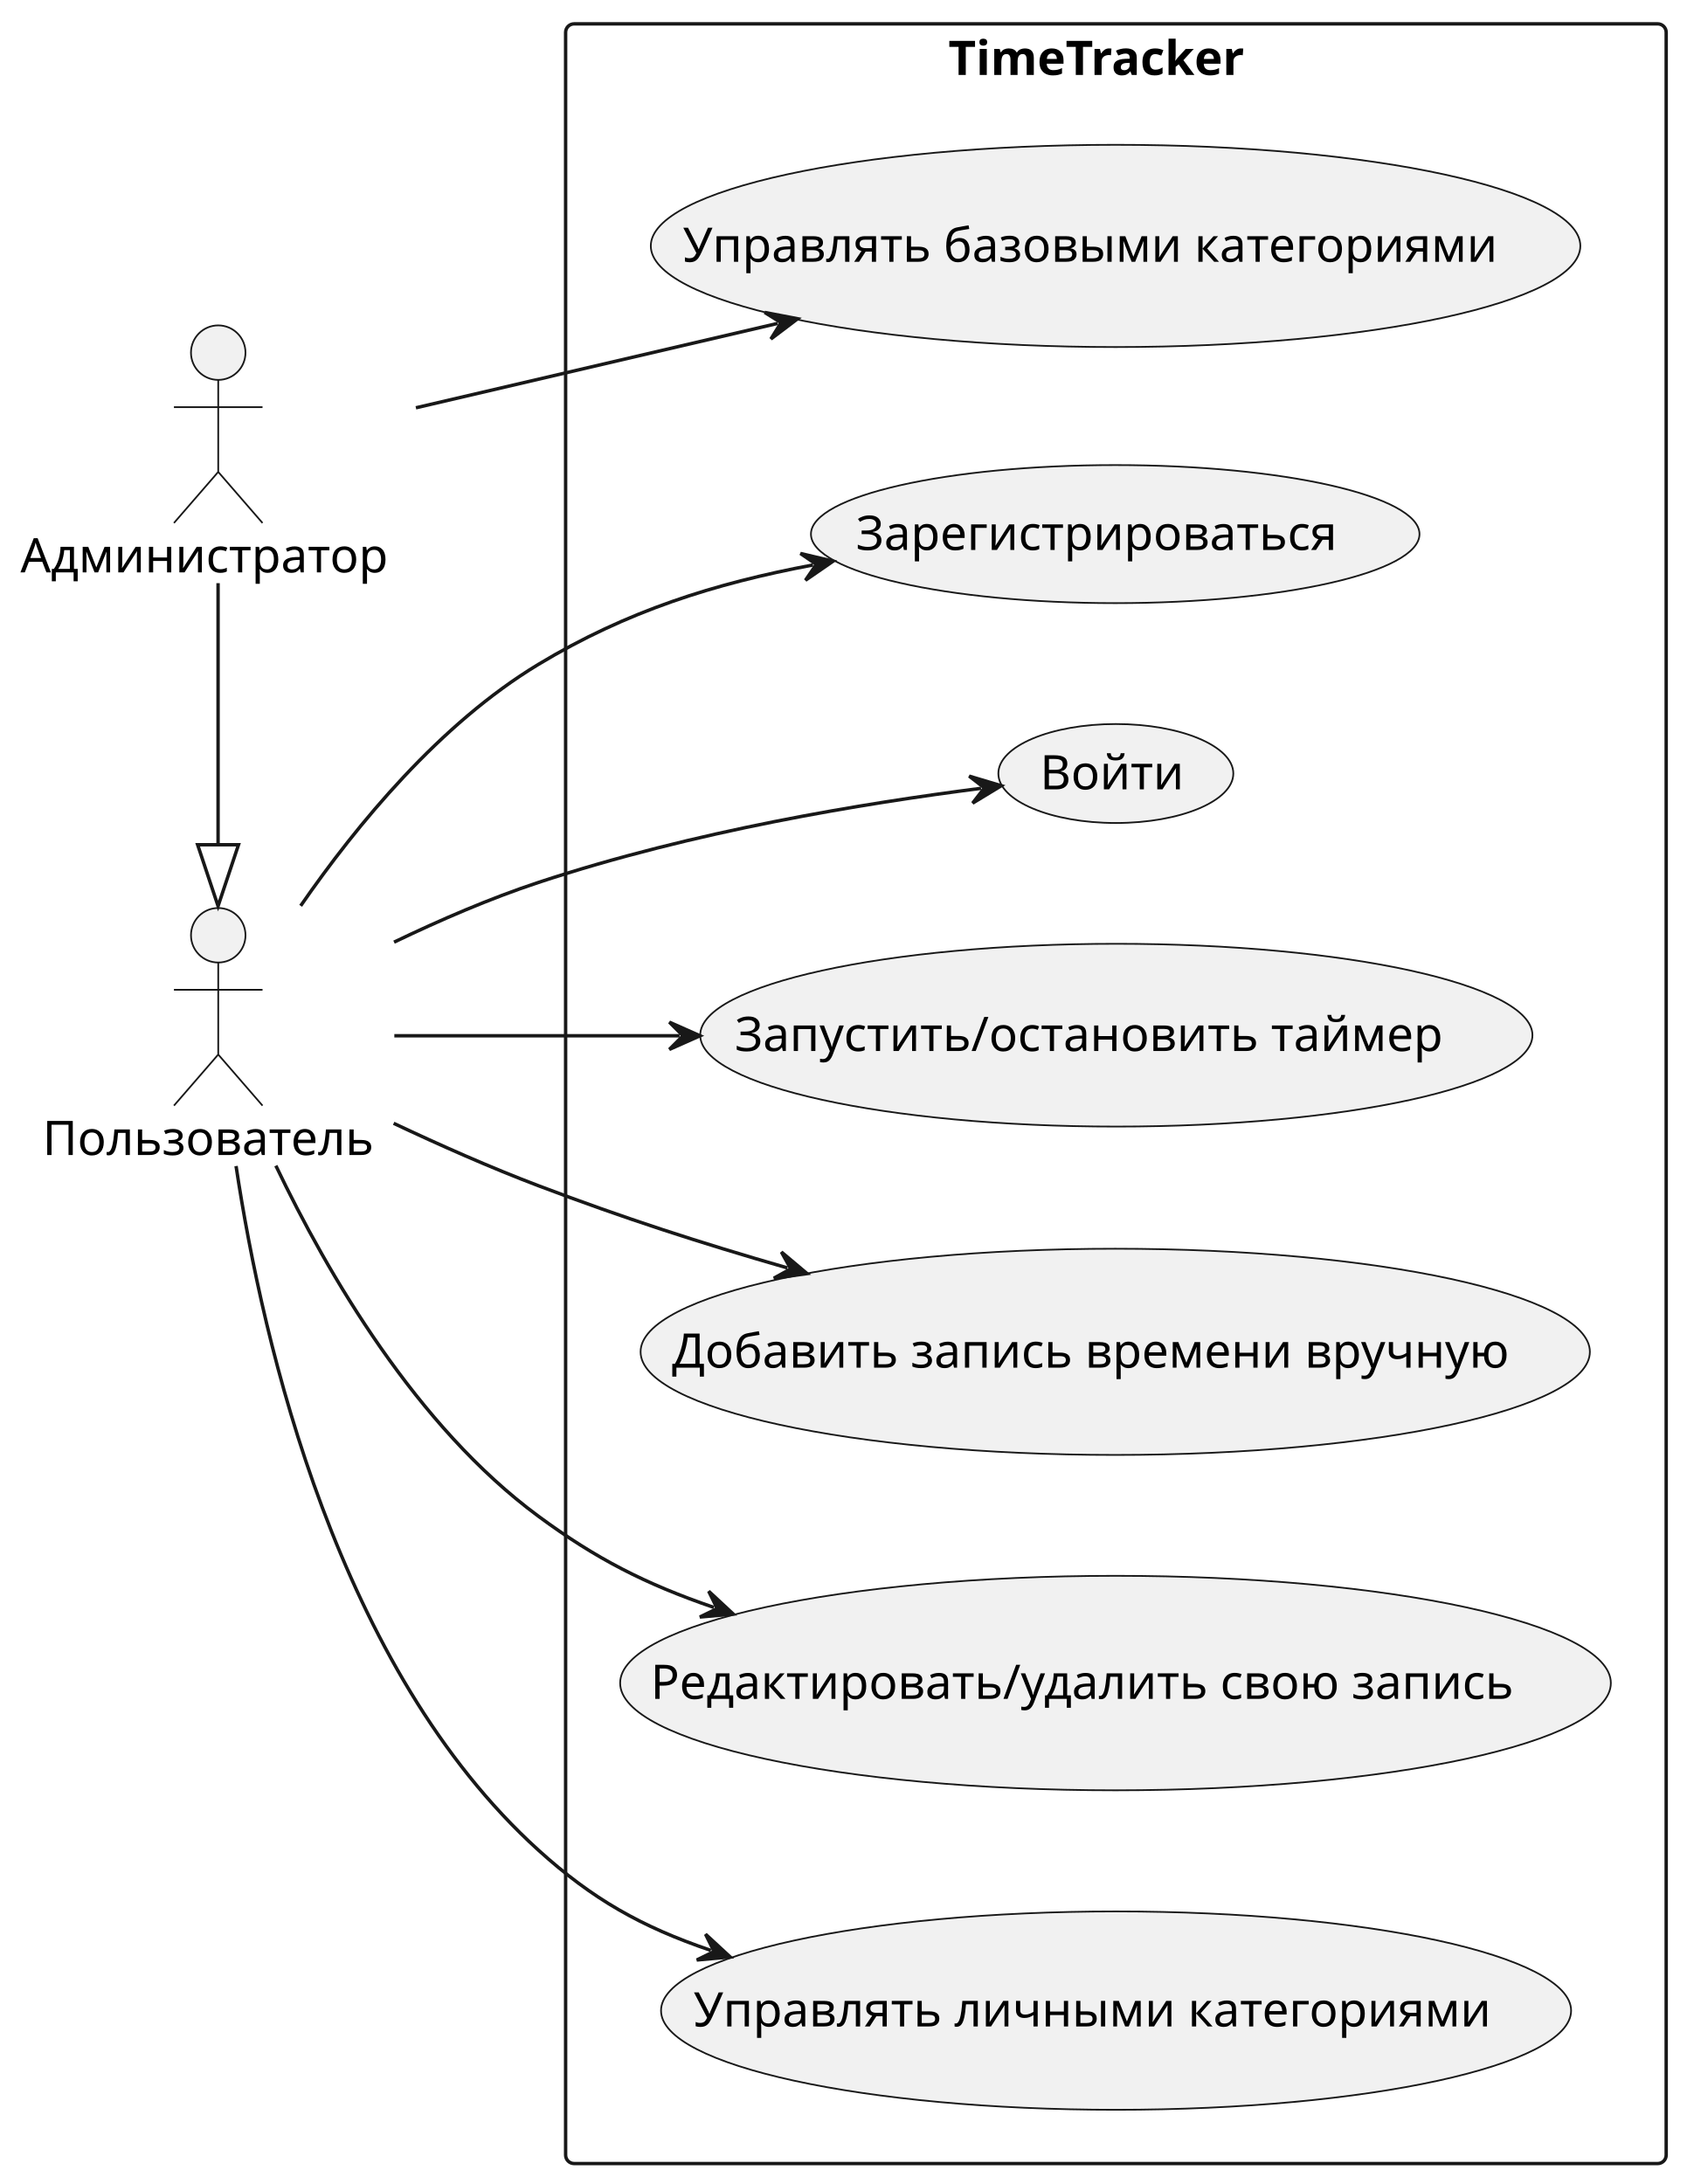
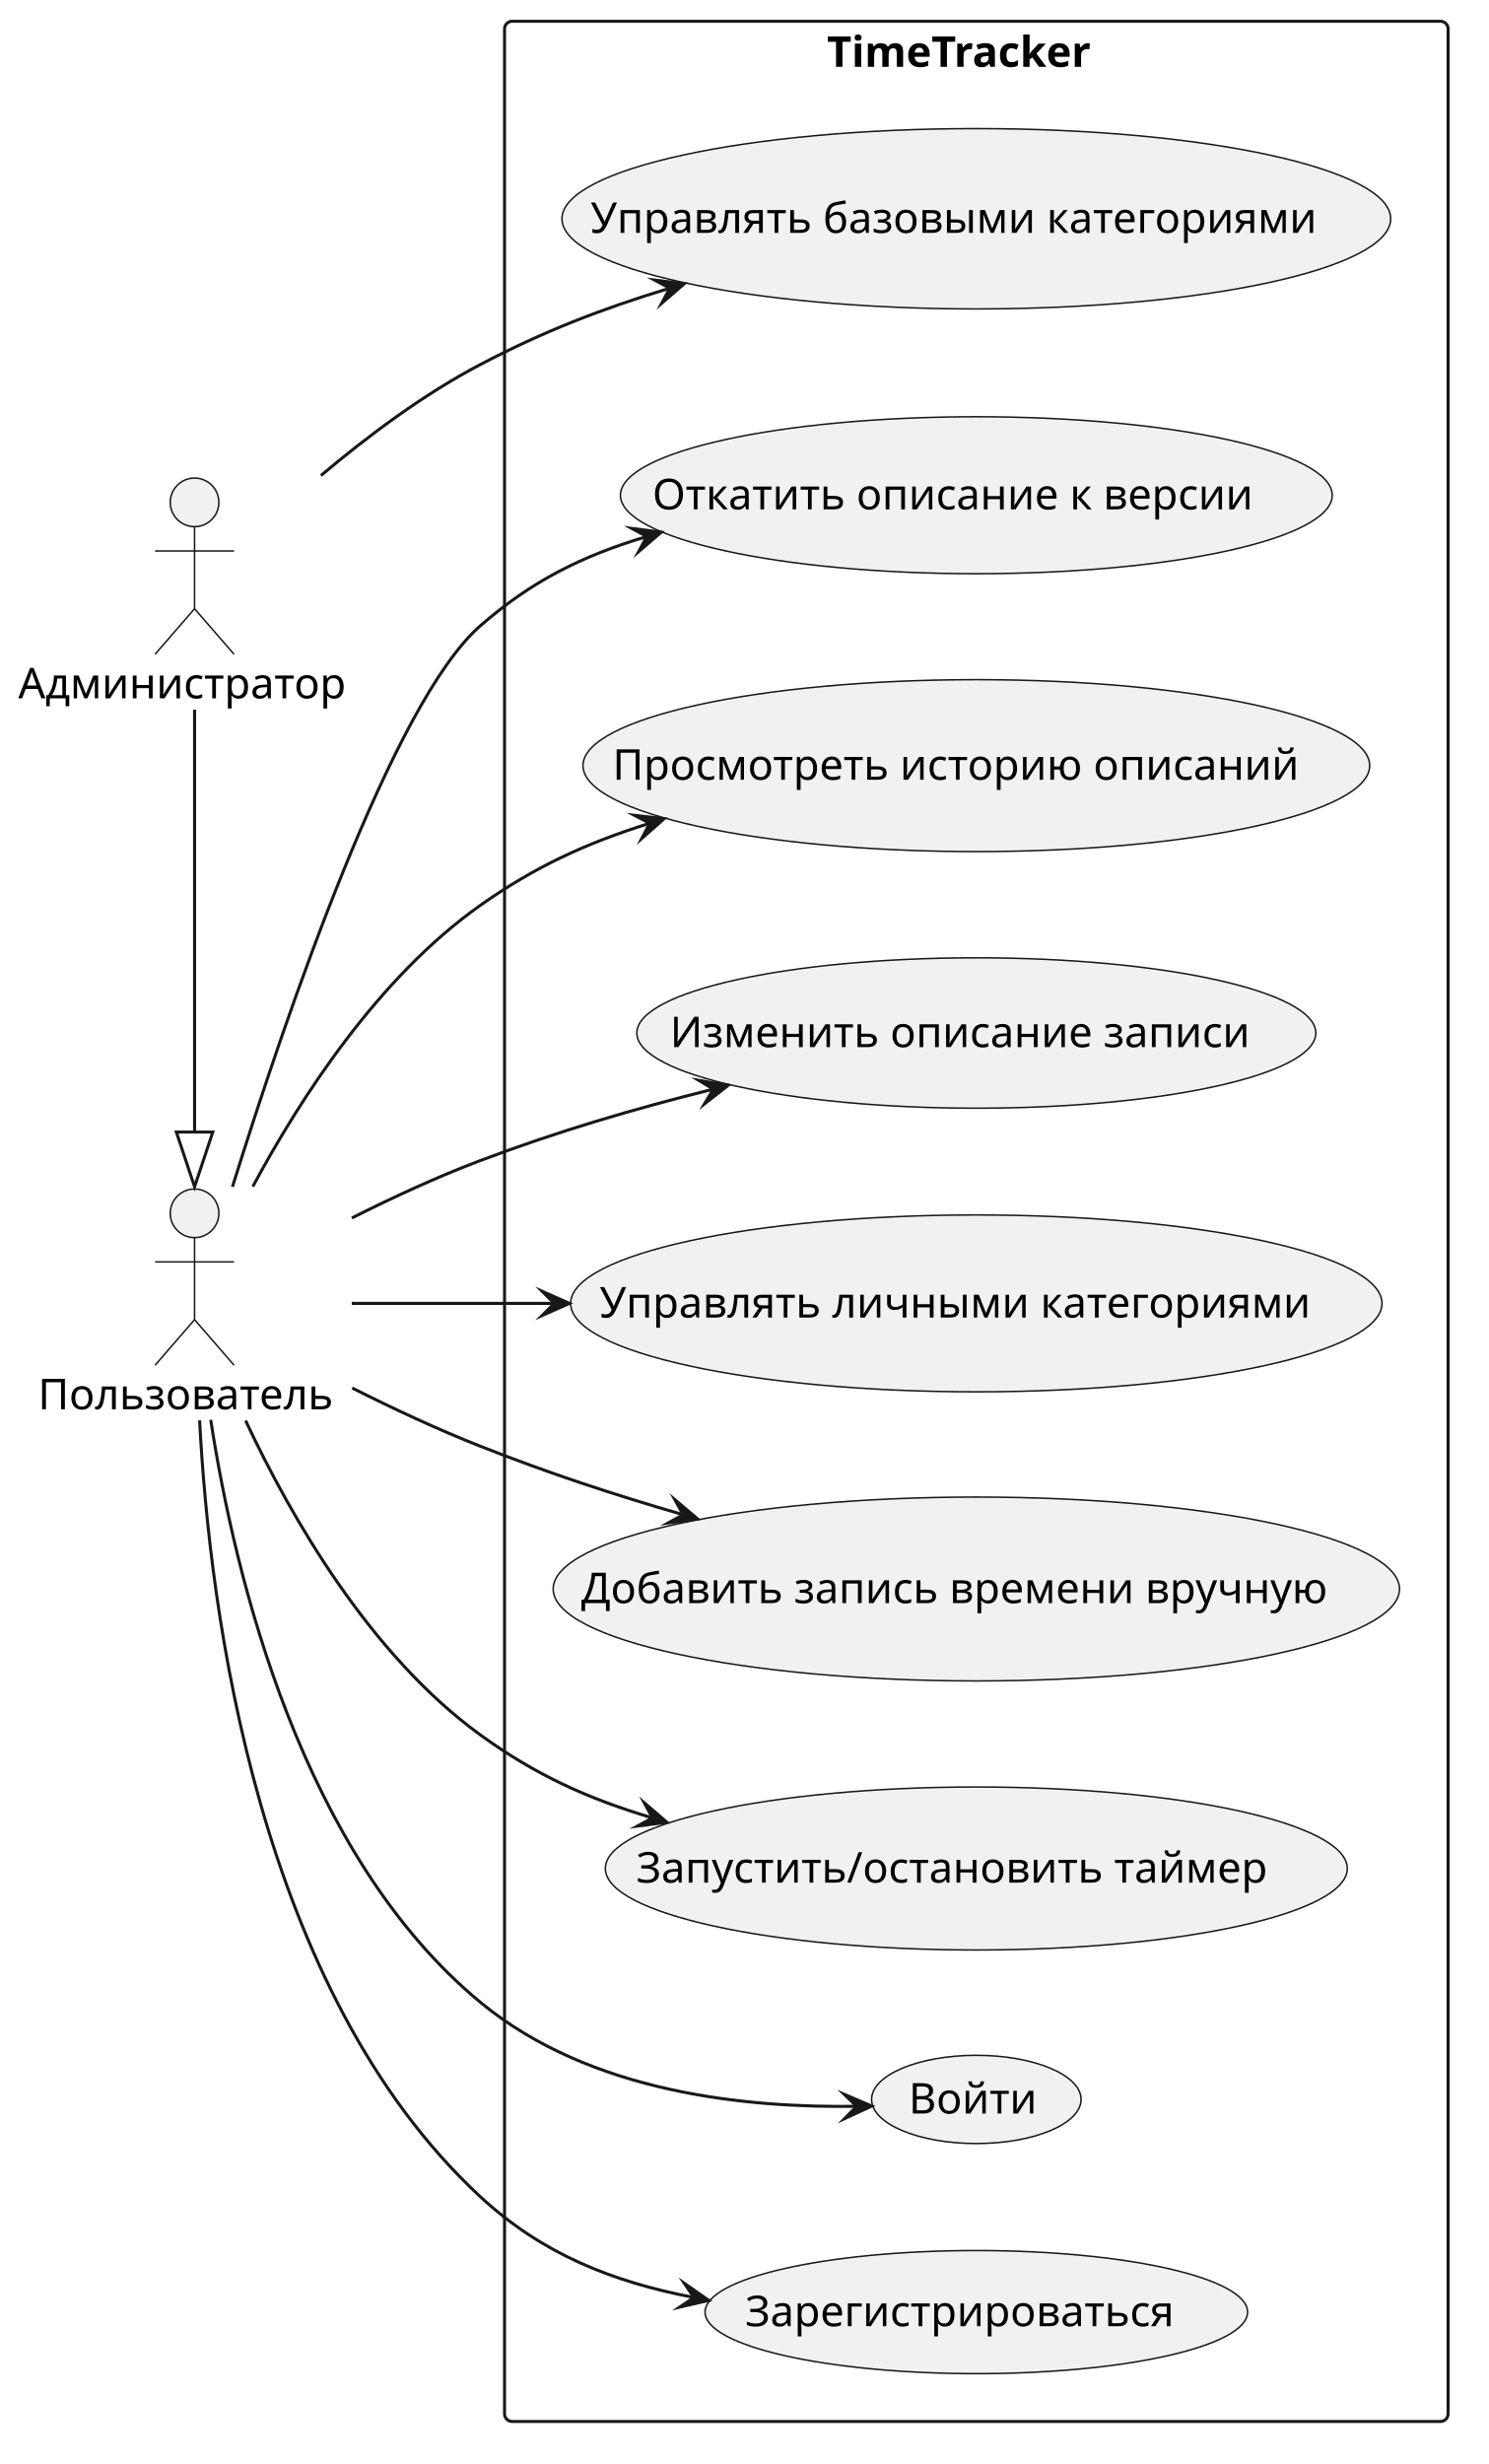
- <svg xmlns="http://www.w3.org/2000/svg" contentStyleType="text/css" data-diagram-type="DESCRIPTION" height="641px" preserveAspectRatio="none" style="width:495px;height:641px;background:#FFFFFF;" version="1.1" viewBox="0 0 495 641" width="495px" zoomAndPan="magnify">
+ <svg xmlns="http://www.w3.org/2000/svg" contentStyleType="text/css" data-diagram-type="DESCRIPTION" height="811px" preserveAspectRatio="none" style="width:490px;height:811px;background:#FFFFFF;" version="1.1" viewBox="0 0 490 811" width="490px" zoomAndPan="magnify">
  <defs />
  <g>
-     <g class="cluster" data-entity="TimeTracker" data-source-line="8" data-uid="ent0005" id="cluster_TimeTracker">
-       <rect fill="none" height="628" rx="2.5" ry="2.5" style="stroke:#181818;stroke-width:1;" width="323" x="166" y="7" />
-       <text fill="#000000" font-family="sans-serif" font-size="14" font-weight="bold" lengthAdjust="spacing" textLength="98.342" x="278.329" y="21.995">TimeTracker</text>
+     <g class="cluster" data-qualified-name="TimeTracker" data-source-line="8" id="ent0004">
+       <rect fill="none" height="790" rx="2.5" ry="2.5" style="stroke:#181818;stroke-width:1;" width="310.61" x="166.09" y="7" />
+       <text fill="#000000" font-family="sans-serif" font-size="14" font-weight="700" lengthAdjust="spacing" textLength="98.342" x="272.224" y="21.995">TimeTracker</text>
    </g>
-     <g class="entity" data-entity="UC_Register" data-source-line="9" data-uid="ent0006" id="entity_UC_Register">
-       <ellipse cx="327.3" cy="156.76" fill="#F1F1F1" rx="89.3" ry="20.26" style="stroke:#181818;stroke-width:0.5;" />
-       <text fill="#000000" font-family="sans-serif" font-size="14" lengthAdjust="spacing" textLength="152.154" x="251.223" y="161.408">Зарегистрироваться</text>
+     <g class="entity" data-qualified-name="TimeTracker.UC_Register" data-source-line="9" id="ent0005">
+       <ellipse cx="321.4" cy="761" fill="#F1F1F1" rx="89.3" ry="20.26" style="stroke:#181818;stroke-width:0.5;" />
+       <text fill="#000000" font-family="sans-serif" font-size="14" lengthAdjust="spacing" textLength="152.154" x="245.323" y="765.648">Зарегистрироваться</text>
    </g>
-     <g class="entity" data-entity="UC_Login" data-source-line="10" data-uid="ent0007" id="entity_UC_Login">
-       <ellipse cx="327.482" cy="227.024" fill="#F1F1F1" rx="34.482" ry="14.524" style="stroke:#181818;stroke-width:0.5;" />
-       <text fill="#000000" font-family="sans-serif" font-size="14" lengthAdjust="spacing" textLength="44.523" x="305.221" y="231.672">Войти</text>
+     <g class="entity" data-qualified-name="TimeTracker.UC_Login" data-source-line="10" id="ent0006">
+       <ellipse cx="321.402" cy="691.004" fill="#F1F1F1" rx="34.482" ry="14.524" style="stroke:#181818;stroke-width:0.5;" />
+       <text fill="#000000" font-family="sans-serif" font-size="14" lengthAdjust="spacing" textLength="44.523" x="299.141" y="695.652">Войти</text>
    </g>
-     <g class="entity" data-entity="UC_Timer" data-source-line="11" data-uid="ent0008" id="entity_UC_Timer">
-       <ellipse cx="327.626" cy="303.825" fill="#F1F1F1" rx="122.126" ry="26.825" style="stroke:#181818;stroke-width:0.5;" />
-       <text fill="#000000" font-family="sans-serif" font-size="14" lengthAdjust="spacing" textLength="223.884" x="215.684" y="308.474">Запустить/остановить таймер</text>
+     <g class="entity" data-qualified-name="TimeTracker.UC_Timer" data-source-line="11" id="ent0007">
+       <ellipse cx="321.396" cy="614.995" fill="#F1F1F1" rx="122.126" ry="26.825" style="stroke:#181818;stroke-width:0.5;" />
+       <text fill="#000000" font-family="sans-serif" font-size="14" lengthAdjust="spacing" textLength="223.884" x="209.454" y="619.644">Запустить/остановить таймер</text>
    </g>
-     <g class="entity" data-entity="UC_Manual" data-source-line="12" data-uid="ent0009" id="entity_UC_Manual">
-       <ellipse cx="327.302" cy="396.76" fill="#F1F1F1" rx="139.302" ry="30.261" style="stroke:#181818;stroke-width:0.5;" />
-       <text fill="#000000" font-family="sans-serif" font-size="14" lengthAdjust="spacing" textLength="260.142" x="197.232" y="401.409">Добавить запись времени вручную</text>
+     <g class="entity" data-qualified-name="TimeTracker.UC_Manual" data-source-line="12" id="ent0008">
+       <ellipse cx="321.402" cy="523" fill="#F1F1F1" rx="139.302" ry="30.261" style="stroke:#181818;stroke-width:0.5;" />
+       <text fill="#000000" font-family="sans-serif" font-size="14" lengthAdjust="spacing" textLength="260.142" x="191.332" y="527.649">Добавить запись времени вручную</text>
    </g>
-     <g class="entity" data-entity="UC_EditRecord" data-source-line="13" data-uid="ent0010" id="entity_UC_EditRecord">
-       <ellipse cx="327.379" cy="493.976" fill="#F1F1F1" rx="145.379" ry="31.476" style="stroke:#181818;stroke-width:0.5;" />
-       <text fill="#000000" font-family="sans-serif" font-size="14" lengthAdjust="spacing" textLength="272.85" x="190.954" y="498.624">Редактировать/удалить свою запись</text>
+     <g class="entity" data-qualified-name="TimeTracker.UC_ManageOwnCategories" data-source-line="13" id="ent0009">
+       <ellipse cx="321.398" cy="429" fill="#F1F1F1" rx="133.548" ry="29.11" style="stroke:#181818;stroke-width:0.5;" />
+       <text fill="#000000" font-family="sans-serif" font-size="14" lengthAdjust="spacing" textLength="248.056" x="197.37" y="433.648">Управлять личными категориями</text>
    </g>
-     <g class="entity" data-entity="UC_ManageOwnCategories" data-source-line="14" data-uid="ent0011" id="entity_UC_ManageOwnCategories">
-       <ellipse cx="327.548" cy="590.11" fill="#F1F1F1" rx="133.548" ry="29.11" style="stroke:#181818;stroke-width:0.5;" />
-       <text fill="#000000" font-family="sans-serif" font-size="14" lengthAdjust="spacing" textLength="248.056" x="203.52" y="594.758">Управлять личными категориями</text>
+     <g class="entity" data-qualified-name="TimeTracker.UC_UpdateDesc" data-source-line="14" id="ent0010">
+       <ellipse cx="321.4" cy="340.002" fill="#F1F1F1" rx="111.76" ry="24.752" style="stroke:#181818;stroke-width:0.5;" />
+       <text fill="#000000" font-family="sans-serif" font-size="14" lengthAdjust="spacing" textLength="201.681" x="220.56" y="344.65">Изменить описание записи</text>
    </g>
-     <g class="entity" data-entity="UC_ManageDefaultCategories" data-source-line="16" data-uid="ent0012" id="entity_UC_ManageDefaultCategories">
-       <ellipse cx="327.403" cy="72.18" fill="#F1F1F1" rx="136.403" ry="29.68" style="stroke:#181818;stroke-width:0.5;" />
-       <text fill="#000000" font-family="sans-serif" font-size="14" lengthAdjust="spacing" textLength="254.058" x="200.374" y="76.829">Управлять базовыми категориями</text>
+     <g class="entity" data-qualified-name="TimeTracker.UC_ViewHistory" data-source-line="15" id="ent0011">
+       <ellipse cx="321.4" cy="251.998" fill="#F1F1F1" rx="129.49" ry="28.298" style="stroke:#181818;stroke-width:0.5;" />
+       <text fill="#000000" font-family="sans-serif" font-size="14" lengthAdjust="spacing" textLength="239.497" x="201.651" y="256.646">Просмотреть историю описаний</text>
    </g>
-     <g class="entity" data-entity="user" data-source-line="4" data-uid="ent0002" id="entity_user">
-       <ellipse cx="64.05" cy="274.5" fill="#F1F1F1" rx="8" ry="8" style="stroke:#181818;stroke-width:0.5;" />
-       <path d="M64.05,282.5 L64.05,309.5 M51.05,290.5 L77.05,290.5 M64.05,309.5 L51.05,324.5 M64.05,309.5 L77.05,324.5" fill="none" style="stroke:#181818;stroke-width:0.5;" />
-       <text fill="#000000" font-family="sans-serif" font-size="14" lengthAdjust="spacing" textLength="103.1" x="12.5" y="338.995">Пользователь</text>
+     <g class="entity" data-qualified-name="TimeTracker.UC_RollbackDesc" data-source-line="16" id="ent0012">
+       <ellipse cx="321.398" cy="163.002" fill="#F1F1F1" rx="117.158" ry="25.832" style="stroke:#181818;stroke-width:0.5;" />
+       <text fill="#000000" font-family="sans-serif" font-size="14" lengthAdjust="spacing" textLength="213.281" x="214.758" y="167.65">Откатить описание к версии</text>
    </g>
-     <g class="entity" data-entity="admin" data-source-line="5" data-uid="ent0003" id="entity_admin">
-       <ellipse cx="64.047" cy="103.5" fill="#F1F1F1" rx="8" ry="8" style="stroke:#181818;stroke-width:0.5;" />
-       <path d="M64.047,111.5 L64.047,138.5 M51.047,119.5 L77.047,119.5 M64.047,138.5 L51.047,153.5 M64.047,138.5 L77.047,153.5" fill="none" style="stroke:#181818;stroke-width:0.5;" />
-       <text fill="#000000" font-family="sans-serif" font-size="14" lengthAdjust="spacing" textLength="116.095" x="6" y="167.995">Администратор</text>
+     <g class="entity" data-qualified-name="TimeTracker.UC_ManageDefaultCategories" data-source-line="18" id="ent0013">
+       <ellipse cx="321.403" cy="72.001" fill="#F1F1F1" rx="136.403" ry="29.68" style="stroke:#181818;stroke-width:0.5;" />
+       <text fill="#000000" font-family="sans-serif" font-size="14" lengthAdjust="spacing" textLength="254.058" x="194.374" y="76.649">Управлять базовыми категориями</text>
    </g>
-     <g class="link" data-entity-1="admin" data-entity-2="user" data-source-line="6" data-uid="lnk4" id="link_admin_user">
-       <path d="M64,171.16 C64,202.75 64,216.34 64,247.93" fill="none" id="admin-to-user" style="stroke:#181818;stroke-width:1;" />
-       <polygon fill="none" points="64,265.93,70,247.93,58,247.93,64,265.93" style="stroke:#181818;stroke-width:1;" />
+     <g class="entity" data-qualified-name="user" data-source-line="4" id="ent0001">
+       <ellipse cx="64.05" cy="399.35" fill="#F1F1F1" rx="8" ry="8" style="stroke:#181818;stroke-width:0.5;" />
+       <path d="M64.05,407.35 L64.05,434.35 M51.05,415.35 L77.05,415.35 M64.05,434.35 L51.05,449.35 M64.05,434.35 L77.05,449.35" fill="none" style="stroke:#181818;stroke-width:0.5;" />
+       <text fill="#000000" font-family="sans-serif" font-size="14" lengthAdjust="spacing" textLength="103.1" x="12.5" y="463.845">Пользователь</text>
    </g>
-     <g class="link" data-entity-1="user" data-entity-2="UC_Register" data-source-line="19" data-uid="lnk13" id="link_user_UC_Register">
-       <path d="M88.24,265.86 C104.78,241.94 129.14,212.42 158,195 C183.93,179.35 209.733,171.237 238.603,165.817" fill="none" id="user-to-UC_Register" style="stroke:#181818;stroke-width:1;" />
-       <polygon fill="#181818" points="244.5,164.71,234.917,162.439,239.586,165.633,236.393,170.302,244.5,164.71" style="stroke:#181818;stroke-width:1;" />
+     <g class="entity" data-qualified-name="admin" data-source-line="5" id="ent0002">
+       <ellipse cx="64.047" cy="165.35" fill="#F1F1F1" rx="8" ry="8" style="stroke:#181818;stroke-width:0.5;" />
+       <path d="M64.047,173.35 L64.047,200.35 M51.047,181.35 L77.047,181.35 M64.047,200.35 L51.047,215.35 M64.047,200.35 L77.047,215.35" fill="none" style="stroke:#181818;stroke-width:0.5;" />
+       <text fill="#000000" font-family="sans-serif" font-size="14" lengthAdjust="spacing" textLength="116.095" x="6" y="229.845">Администратор</text>
    </g>
-     <g class="link" data-entity-1="user" data-entity-2="UC_Login" data-source-line="20" data-uid="lnk14" id="link_user_UC_Login">
-       <path d="M115.64,276.52 C129.12,270.04 143.86,263.67 158,259 C203.94,243.82 253.499,235.782 287.919,231.373" fill="none" id="user-to-UC_Login" style="stroke:#181818;stroke-width:1;" />
-       <polygon fill="#181818" points="293.87,230.61,284.435,227.786,288.911,231.245,285.451,235.721,293.87,230.61" style="stroke:#181818;stroke-width:1;" />
+     <g class="link" data-entity-1="ent0002" data-entity-2="ent0001" data-link-type="extension" data-source-line="6" id="lnk3">
+       <path d="M64.05,233.59 C64.05,285.93 64.05,320.27 64.05,372.61" fill="none" id="admin-to-user" style="stroke:#181818;stroke-width:1;" />
+       <polygon fill="none" points="64.05,390.61,70.05,372.61,58.05,372.61,64.05,390.61" style="stroke:#181818;stroke-width:1;stroke-linejoin:miter;stroke-miterlimit:10;" />
    </g>
-     <g class="link" data-entity-1="user" data-entity-2="UC_Timer" data-source-line="21" data-uid="lnk15" id="link_user_UC_Timer">
-       <path d="M115.73,304 C141.43,304 167.82,304 199.45,304" fill="none" id="user-to-UC_Timer" style="stroke:#181818;stroke-width:1;" />
-       <polygon fill="#181818" points="205.45,304,196.45,300,200.45,304,196.45,308,205.45,304" style="stroke:#181818;stroke-width:1;" />
+     <g class="link" data-entity-1="ent0001" data-entity-2="ent0005" data-link-type="dependency" data-source-line="21" id="lnk14">
+       <path d="M65.71,467.49 C68.98,530.46 84.94,655.24 158.09,723 C178.48,741.88 201.491,750.99 228.421,756.2" fill="none" id="user-to-UC_Register" style="stroke:#181818;stroke-width:1;" />
+       <polygon fill="#181818" points="233.33,757.15,225.254,751.513,228.421,756.2,223.734,759.368,233.33,757.15" style="stroke:#181818;stroke-width:1;stroke-linejoin:miter;stroke-miterlimit:10;" />
    </g>
-     <g class="link" data-entity-1="user" data-entity-2="UC_Manual" data-source-line="22" data-uid="lnk16" id="link_user_UC_Manual">
-       <path d="M115.53,329.69 C129.14,336.11 143.97,342.68 158,348 C183.21,357.56 205.365,364.706 231.105,372.136" fill="none" id="user-to-UC_Manual" style="stroke:#181818;stroke-width:1;" />
-       <polygon fill="#181818" points="236.87,373.8,229.332,367.461,232.066,372.413,227.114,375.147,236.87,373.8" style="stroke:#181818;stroke-width:1;" />
+     <g class="link" data-entity-1="ent0001" data-entity-2="ent0006" data-link-type="dependency" data-source-line="22" id="lnk15">
+       <path d="M69.37,467.32 C77.34,519.08 99.32,610.44 158.09,659 C194.52,689.09 246.15,693.794 281.971,693.264" fill="none" id="user-to-UC_Login" style="stroke:#181818;stroke-width:1;" />
+       <polygon fill="#181818" points="286.97,693.19,277.912,689.324,281.971,693.264,278.03,697.323,286.97,693.19" style="stroke:#181818;stroke-width:1;stroke-linejoin:miter;stroke-miterlimit:10;" />
    </g>
-     <g class="link" data-entity-1="user" data-entity-2="UC_EditRecord" data-source-line="23" data-uid="lnk17" id="link_user_UC_EditRecord">
-       <path d="M80.96,342.12 C96.24,374.09 122.24,418.63 158,445 C174.92,457.48 189.284,464.845 209.534,471.785" fill="none" id="user-to-UC_EditRecord" style="stroke:#181818;stroke-width:1;" />
-       <polygon fill="#181818" points="215.21,473.73,207.993,467.028,210.48,472.109,205.399,474.596,215.21,473.73" style="stroke:#181818;stroke-width:1;" />
+     <g class="link" data-entity-1="ent0001" data-entity-2="ent0007" data-link-type="dependency" data-source-line="23" id="lnk16">
+       <path d="M80.84,467.56 C96,499.86 121.95,544.77 158.09,571 C176.17,584.12 193.15,591.887 214.78,598.357" fill="none" id="user-to-UC_Timer" style="stroke:#181818;stroke-width:1;" />
+       <polygon fill="#181818" points="219.57,599.79,212.094,593.379,214.78,598.357,209.801,601.043,219.57,599.79" style="stroke:#181818;stroke-width:1;stroke-linejoin:miter;stroke-miterlimit:10;" />
    </g>
-     <g class="link" data-entity-1="user" data-entity-2="UC_ManageOwnCategories" data-source-line="24" data-uid="lnk18" id="link_user_UC_ManageOwnCategories">
-       <path d="M69.28,342.23 C77.24,395.04 99.25,489.8 158,543 C173.87,557.37 188.1,565.458 208.62,572.438" fill="none" id="user-to-UC_ManageOwnCategories" style="stroke:#181818;stroke-width:1;" />
-       <polygon fill="#181818" points="214.3,574.37,207.068,567.685,209.566,572.76,204.491,575.259,214.3,574.37" style="stroke:#181818;stroke-width:1;" />
+     <g class="link" data-entity-1="ent0001" data-entity-2="ent0008" data-link-type="dependency" data-source-line="24" id="lnk17">
+       <path d="M115.94,456.85 C129.42,463.63 144.12,470.5 158.09,476 C180.89,484.97 201.279,491.694 224.879,498.554" fill="none" id="user-to-UC_Manual" style="stroke:#181818;stroke-width:1;" />
+       <polygon fill="#181818" points="229.68,499.95,222.154,493.597,224.879,498.554,219.921,501.279,229.68,499.95" style="stroke:#181818;stroke-width:1;stroke-linejoin:miter;stroke-miterlimit:10;" />
    </g>
-     <g class="link" data-entity-1="admin" data-entity-2="UC_ManageDefaultCategories" data-source-line="26" data-uid="lnk19" id="link_admin_UC_ManageDefaultCategories">
-       <path d="M122.06,119.69 C154.83,112.05 190.907,103.634 228.257,94.914" fill="none" id="admin-to-UC_ManageDefaultCategories" style="stroke:#181818;stroke-width:1;" />
-       <polygon fill="#181818" points="234.1,93.55,224.426,91.701,229.231,94.687,226.245,99.491,234.1,93.55" style="stroke:#181818;stroke-width:1;" />
+     <g class="link" data-entity-1="ent0001" data-entity-2="ent0009" data-link-type="dependency" data-source-line="25" id="lnk18">
+       <path d="M115.8,429 C136.67,429 156.92,429 182.44,429" fill="none" id="user-to-UC_ManageOwnCategories" style="stroke:#181818;stroke-width:1;" />
+       <polygon fill="#181818" points="187.44,429,178.44,425,182.44,429,178.44,433,187.44,429" style="stroke:#181818;stroke-width:1;stroke-linejoin:miter;stroke-miterlimit:10;" />
+     </g>
+     <g class="link" data-entity-1="ent0001" data-entity-2="ent0010" data-link-type="dependency" data-source-line="26" id="lnk19">
+       <path d="M115.84,400.88 C129.32,394.1 144.04,387.3 158.09,382 C184.1,372.2 208.44,365.074 234.82,358.474" fill="none" id="user-to-UC_UpdateDesc" style="stroke:#181818;stroke-width:1;" />
+       <polygon fill="#181818" points="239.67,357.26,229.968,355.564,234.82,358.474,231.91,363.325,239.67,357.26" style="stroke:#181818;stroke-width:1;stroke-linejoin:miter;stroke-miterlimit:10;" />
+     </g>
+     <g class="link" data-entity-1="ent0001" data-entity-2="ent0011" data-link-type="dependency" data-source-line="27" id="lnk20">
+       <path d="M83.23,390.54 C99.06,361.06 124.71,321.57 158.09,298 C176.04,285.33 192.63,277.638 213.87,270.968" fill="none" id="user-to-UC_ViewHistory" style="stroke:#181818;stroke-width:1;" />
+       <polygon fill="#181818" points="218.64,269.47,208.855,268.35,213.87,270.968,211.252,275.983,218.64,269.47" style="stroke:#181818;stroke-width:1;stroke-linejoin:miter;stroke-miterlimit:10;" />
+     </g>
+     <g class="link" data-entity-1="ent0001" data-entity-2="ent0012" data-link-type="dependency" data-source-line="28" id="lnk21">
+       <path d="M76.52,390.63 C94.24,333.78 129.25,231.16 158.09,206 C174.9,191.34 191.36,183.044 212.91,176.594" fill="none" id="user-to-UC_RollbackDesc" style="stroke:#181818;stroke-width:1;" />
+       <polygon fill="#181818" points="217.7,175.16,207.931,173.909,212.91,176.594,210.225,181.573,217.7,175.16" style="stroke:#181818;stroke-width:1;stroke-linejoin:miter;stroke-miterlimit:10;" />
+     </g>
+     <g class="link" data-entity-1="ent0002" data-entity-2="ent0013" data-link-type="dependency" data-source-line="30" id="lnk22">
+       <path d="M105.66,156.51 C121.14,143.46 139.54,129.73 158.09,120 C178.91,109.08 197.787,101.757 220.477,94.847" fill="none" id="admin-to-UC_ManageDefaultCategories" style="stroke:#181818;stroke-width:1;" />
+       <polygon fill="#181818" points="225.26,93.39,215.485,92.186,220.477,94.847,217.816,99.838,225.26,93.39" style="stroke:#181818;stroke-width:1;stroke-linejoin:miter;stroke-miterlimit:10;" />
    </g>
  </g>
</svg>
